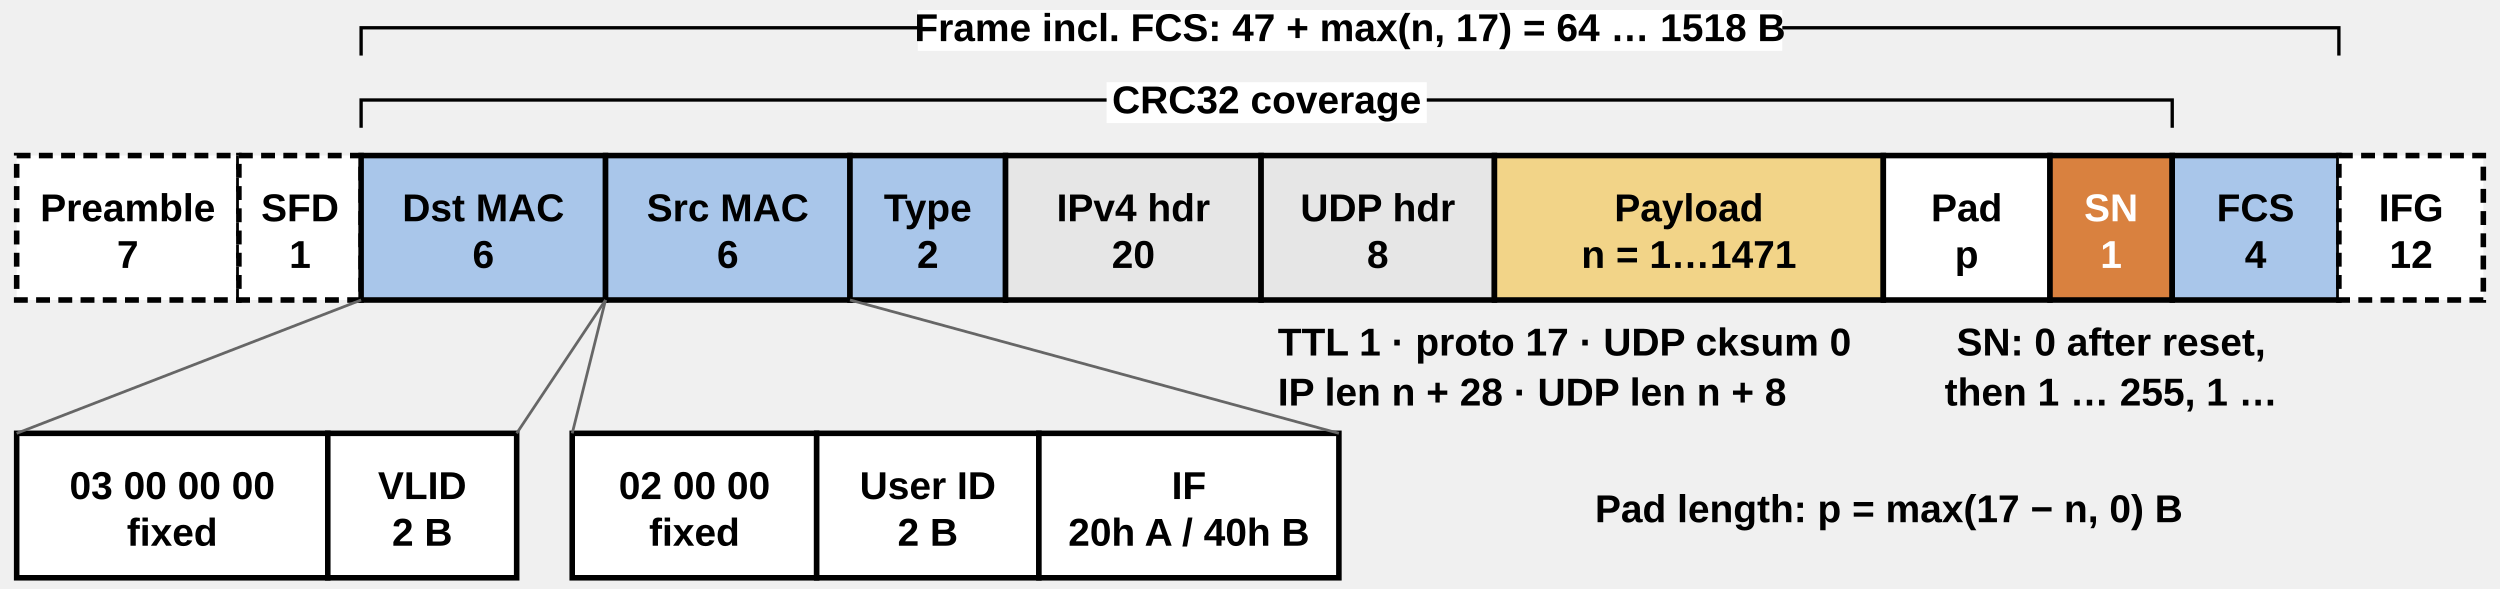
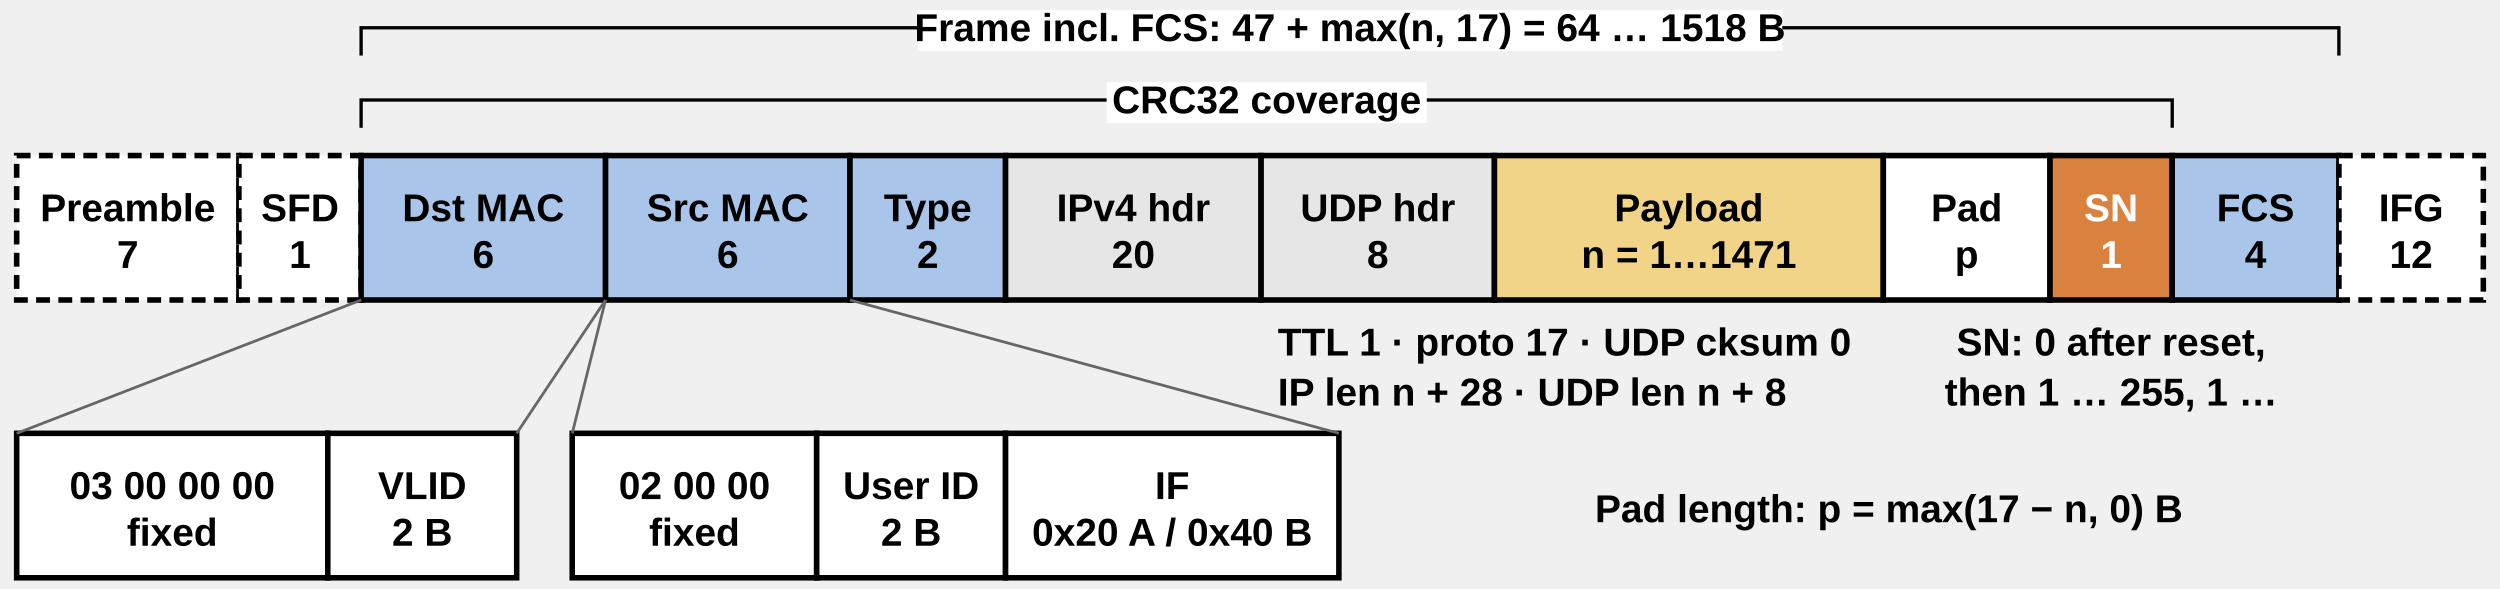
<svg xmlns="http://www.w3.org/2000/svg" width="450pt" height="106pt" viewBox="0 0 450 106">
  <style>text { font-family: Arial, Helvetica, sans-serif; }</style>
  <rect x="3.00" y="28.00" width="40.00" height="26.00" rx="0" fill="#FFFFFF" stroke="#000" stroke-width="1.0" stroke-dasharray="2.5 1.5" />
  <text x="23.00" y="39.83" font-size="7.0" text-anchor="middle" fill="#000000" font-weight="bold">Preamble</text>
  <text x="23.00" y="48.23" font-size="7.0" text-anchor="middle" fill="#000000" font-weight="bold">7</text>
  <rect x="43.00" y="28.00" width="22.00" height="26.00" rx="0" fill="#FFFFFF" stroke="#000" stroke-width="1.0" stroke-dasharray="2.5 1.5" />
  <text x="54.00" y="39.83" font-size="7.0" text-anchor="middle" fill="#000000" font-weight="bold">SFD</text>
  <text x="54.00" y="48.23" font-size="7.0" text-anchor="middle" fill="#000000" font-weight="bold">1</text>
  <rect x="65.00" y="28.00" width="44.00" height="26.00" rx="0" fill="#A9C6EA" stroke="#000" stroke-width="1.0" />
  <text x="87.00" y="39.83" font-size="7.0" text-anchor="middle" fill="#000000" font-weight="bold">Dst MAC</text>
  <text x="87.00" y="48.23" font-size="7.0" text-anchor="middle" fill="#000000" font-weight="bold">6</text>
  <rect x="109.00" y="28.00" width="44.00" height="26.00" rx="0" fill="#A9C6EA" stroke="#000" stroke-width="1.0" />
  <text x="131.00" y="39.83" font-size="7.0" text-anchor="middle" fill="#000000" font-weight="bold">Src MAC</text>
  <text x="131.00" y="48.23" font-size="7.0" text-anchor="middle" fill="#000000" font-weight="bold">6</text>
  <rect x="153.00" y="28.00" width="28.00" height="26.00" rx="0" fill="#A9C6EA" stroke="#000" stroke-width="1.0" />
  <text x="167.00" y="39.83" font-size="7.0" text-anchor="middle" fill="#000000" font-weight="bold">Type</text>
  <text x="167.00" y="48.23" font-size="7.0" text-anchor="middle" fill="#000000" font-weight="bold">2</text>
  <rect x="181.00" y="28.00" width="46.00" height="26.00" rx="0" fill="#E6E6E6" stroke="#000" stroke-width="1.0" />
  <text x="204.00" y="39.83" font-size="7.0" text-anchor="middle" fill="#000000" font-weight="bold">IPv4 hdr</text>
  <text x="204.00" y="48.23" font-size="7.0" text-anchor="middle" fill="#000000" font-weight="bold">20</text>
  <rect x="227.00" y="28.00" width="42.00" height="26.00" rx="0" fill="#E6E6E6" stroke="#000" stroke-width="1.0" />
  <text x="248.00" y="39.83" font-size="7.0" text-anchor="middle" fill="#000000" font-weight="bold">UDP hdr</text>
  <text x="248.00" y="48.23" font-size="7.0" text-anchor="middle" fill="#000000" font-weight="bold">8</text>
  <rect x="269.00" y="28.00" width="70.00" height="26.00" rx="0" fill="#F2D488" stroke="#000" stroke-width="1.0" />
  <text x="304.00" y="39.83" font-size="7.0" text-anchor="middle" fill="#000000" font-weight="bold">Payload</text>
  <text x="304.00" y="48.23" font-size="7.0" text-anchor="middle" fill="#000000" font-weight="bold">n = 1…1471</text>
  <rect x="339.00" y="28.00" width="30.00" height="26.00" rx="0" fill="#FFFFFF" stroke="#000" stroke-width="1.0" />
  <text x="354.00" y="39.83" font-size="7.0" text-anchor="middle" fill="#000000" font-weight="bold">Pad</text>
  <text x="354.00" y="48.23" font-size="7.0" text-anchor="middle" fill="#000000" font-weight="bold">p</text>
  <rect x="369.00" y="28.00" width="22.00" height="26.00" rx="0" fill="#D9813F" stroke="#000" stroke-width="1.0" />
  <text x="380.00" y="39.83" font-size="7.0" text-anchor="middle" fill="#FFFFFF" font-weight="bold">SN</text>
  <text x="380.00" y="48.23" font-size="7.0" text-anchor="middle" fill="#FFFFFF" font-weight="bold">1</text>
  <rect x="391.00" y="28.00" width="30.00" height="26.00" rx="0" fill="#A9C6EA" stroke="#000" stroke-width="1.0" />
  <text x="406.00" y="39.83" font-size="7.0" text-anchor="middle" fill="#000000" font-weight="bold">FCS</text>
  <text x="406.00" y="48.23" font-size="7.0" text-anchor="middle" fill="#000000" font-weight="bold">4</text>
  <rect x="421.00" y="28.00" width="26.00" height="26.00" rx="0" fill="#FFFFFF" stroke="#000" stroke-width="1.0" stroke-dasharray="2.5 1.5" />
  <text x="434.00" y="39.83" font-size="7.0" text-anchor="middle" fill="#000000" font-weight="bold">IFG</text>
  <text x="434.00" y="48.23" font-size="7.0" text-anchor="middle" fill="#000000" font-weight="bold">12</text>
  <path d="M 65.00 10.00 L 65.00 5.00 L 421.00 5.00 L 421.00 10.00" fill="none" stroke="#000" stroke-width="0.6" />
  <rect x="165.20" y="1.80" width="155.61" height="7.35" rx="0" fill="#fff" stroke="none" stroke-width="0" />
  <text x="243.00" y="7.40" font-size="7.0" text-anchor="middle" fill="#000" font-weight="bold">Frame incl. FCS: 47 + max(n, 17) = 64 … 1518 B</text>
  <path d="M 65.00 23.00 L 65.00 18.00 L 391.00 18.00 L 391.00 23.00" fill="none" stroke="#000" stroke-width="0.6" />
  <rect x="199.19" y="14.80" width="57.63" height="7.35" rx="0" fill="#fff" stroke="none" stroke-width="0" />
  <text x="228.00" y="20.40" font-size="7.0" text-anchor="middle" fill="#000" font-weight="bold">CRC32 coverage</text>
  <rect x="3.00" y="78.00" width="56.00" height="26.00" rx="0" fill="#FFFFFF" stroke="#000" stroke-width="1.0" />
  <text x="31.00" y="89.83" font-size="7.0" text-anchor="middle" fill="#000000" font-weight="bold">03 00 00 00</text>
  <text x="31.00" y="98.23" font-size="7.0" text-anchor="middle" fill="#000000" font-weight="bold">fixed</text>
  <rect x="59.00" y="78.00" width="34.00" height="26.00" rx="0" fill="#FFFFFF" stroke="#000" stroke-width="1.0" />
  <text x="76.00" y="89.83" font-size="7.0" text-anchor="middle" fill="#000000" font-weight="bold">VLID</text>
  <text x="76.00" y="98.23" font-size="7.0" text-anchor="middle" fill="#000000" font-weight="bold">2 B</text>
  <rect x="103.00" y="78.00" width="44.00" height="26.00" rx="0" fill="#FFFFFF" stroke="#000" stroke-width="1.0" />
  <text x="125.00" y="89.83" font-size="7.0" text-anchor="middle" fill="#000000" font-weight="bold">02 00 00</text>
  <text x="125.00" y="98.23" font-size="7.0" text-anchor="middle" fill="#000000" font-weight="bold">fixed</text>
-   <rect x="147.00" y="78.00" width="40.00" height="26.00" rx="0" fill="#FFFFFF" stroke="#000" stroke-width="1.0" />
-   <text x="167.00" y="89.83" font-size="7.0" text-anchor="middle" fill="#000000" font-weight="bold">User ID</text>
-   <text x="167.00" y="98.23" font-size="7.0" text-anchor="middle" fill="#000000" font-weight="bold">2 B</text>
-   <rect x="187.00" y="78.00" width="54.00" height="26.00" rx="0" fill="#FFFFFF" stroke="#000" stroke-width="1.0" />
-   <text x="214.00" y="89.83" font-size="7.0" text-anchor="middle" fill="#000000" font-weight="bold">IF</text>
-   <text x="214.00" y="98.23" font-size="7.0" text-anchor="middle" fill="#000000" font-weight="bold">20h A / 40h B</text>
+   <rect x="147.00" y="78.00" width="34.00" height="26.00" rx="0" fill="#FFFFFF" stroke="#000" stroke-width="1.0" />
+   <text x="164.00" y="89.83" font-size="7.0" text-anchor="middle" fill="#000000" font-weight="bold">User ID</text>
+   <text x="164.00" y="98.23" font-size="7.0" text-anchor="middle" fill="#000000" font-weight="bold">2 B</text>
+   <rect x="181.00" y="78.00" width="60.00" height="26.00" rx="0" fill="#FFFFFF" stroke="#000" stroke-width="1.0" />
+   <text x="211.00" y="89.83" font-size="7.0" text-anchor="middle" fill="#000000" font-weight="bold">IF</text>
+   <text x="211.00" y="98.23" font-size="7.0" text-anchor="middle" fill="#000000" font-weight="bold">0x20 A / 0x40 B</text>
  <path d="M 65.00 54.00 L 3.00 78.00" fill="none" stroke="#666" stroke-width="0.5" />
  <path d="M 109.00 54.00 L 93.00 78.00" fill="none" stroke="#666" stroke-width="0.5" />
  <path d="M 109.00 54.00 L 103.00 78.00" fill="none" stroke="#666" stroke-width="0.5" />
  <path d="M 153.00 54.00 L 241.00 78.00" fill="none" stroke="#666" stroke-width="0.5" />
  <text x="230.00" y="64.00" font-size="7.0" text-anchor="start" fill="#000" font-weight="bold">TTL 1 · proto 17 · UDP cksum 0</text>
  <text x="230.00" y="73.00" font-size="7.0" text-anchor="start" fill="#000" font-weight="bold">IP len n + 28 · UDP len n + 8</text>
  <text x="380.00" y="64.00" font-size="7.0" text-anchor="middle" fill="#000" font-weight="bold">SN: 0 after reset,</text>
  <text x="380.00" y="73.00" font-size="7.0" text-anchor="middle" fill="#000" font-weight="bold">then 1 … 255, 1 …</text>
  <text x="340.00" y="94.00" font-size="7.0" text-anchor="middle" fill="#000" font-weight="bold">Pad length: p = max(17 − n, 0) B</text>
</svg>
